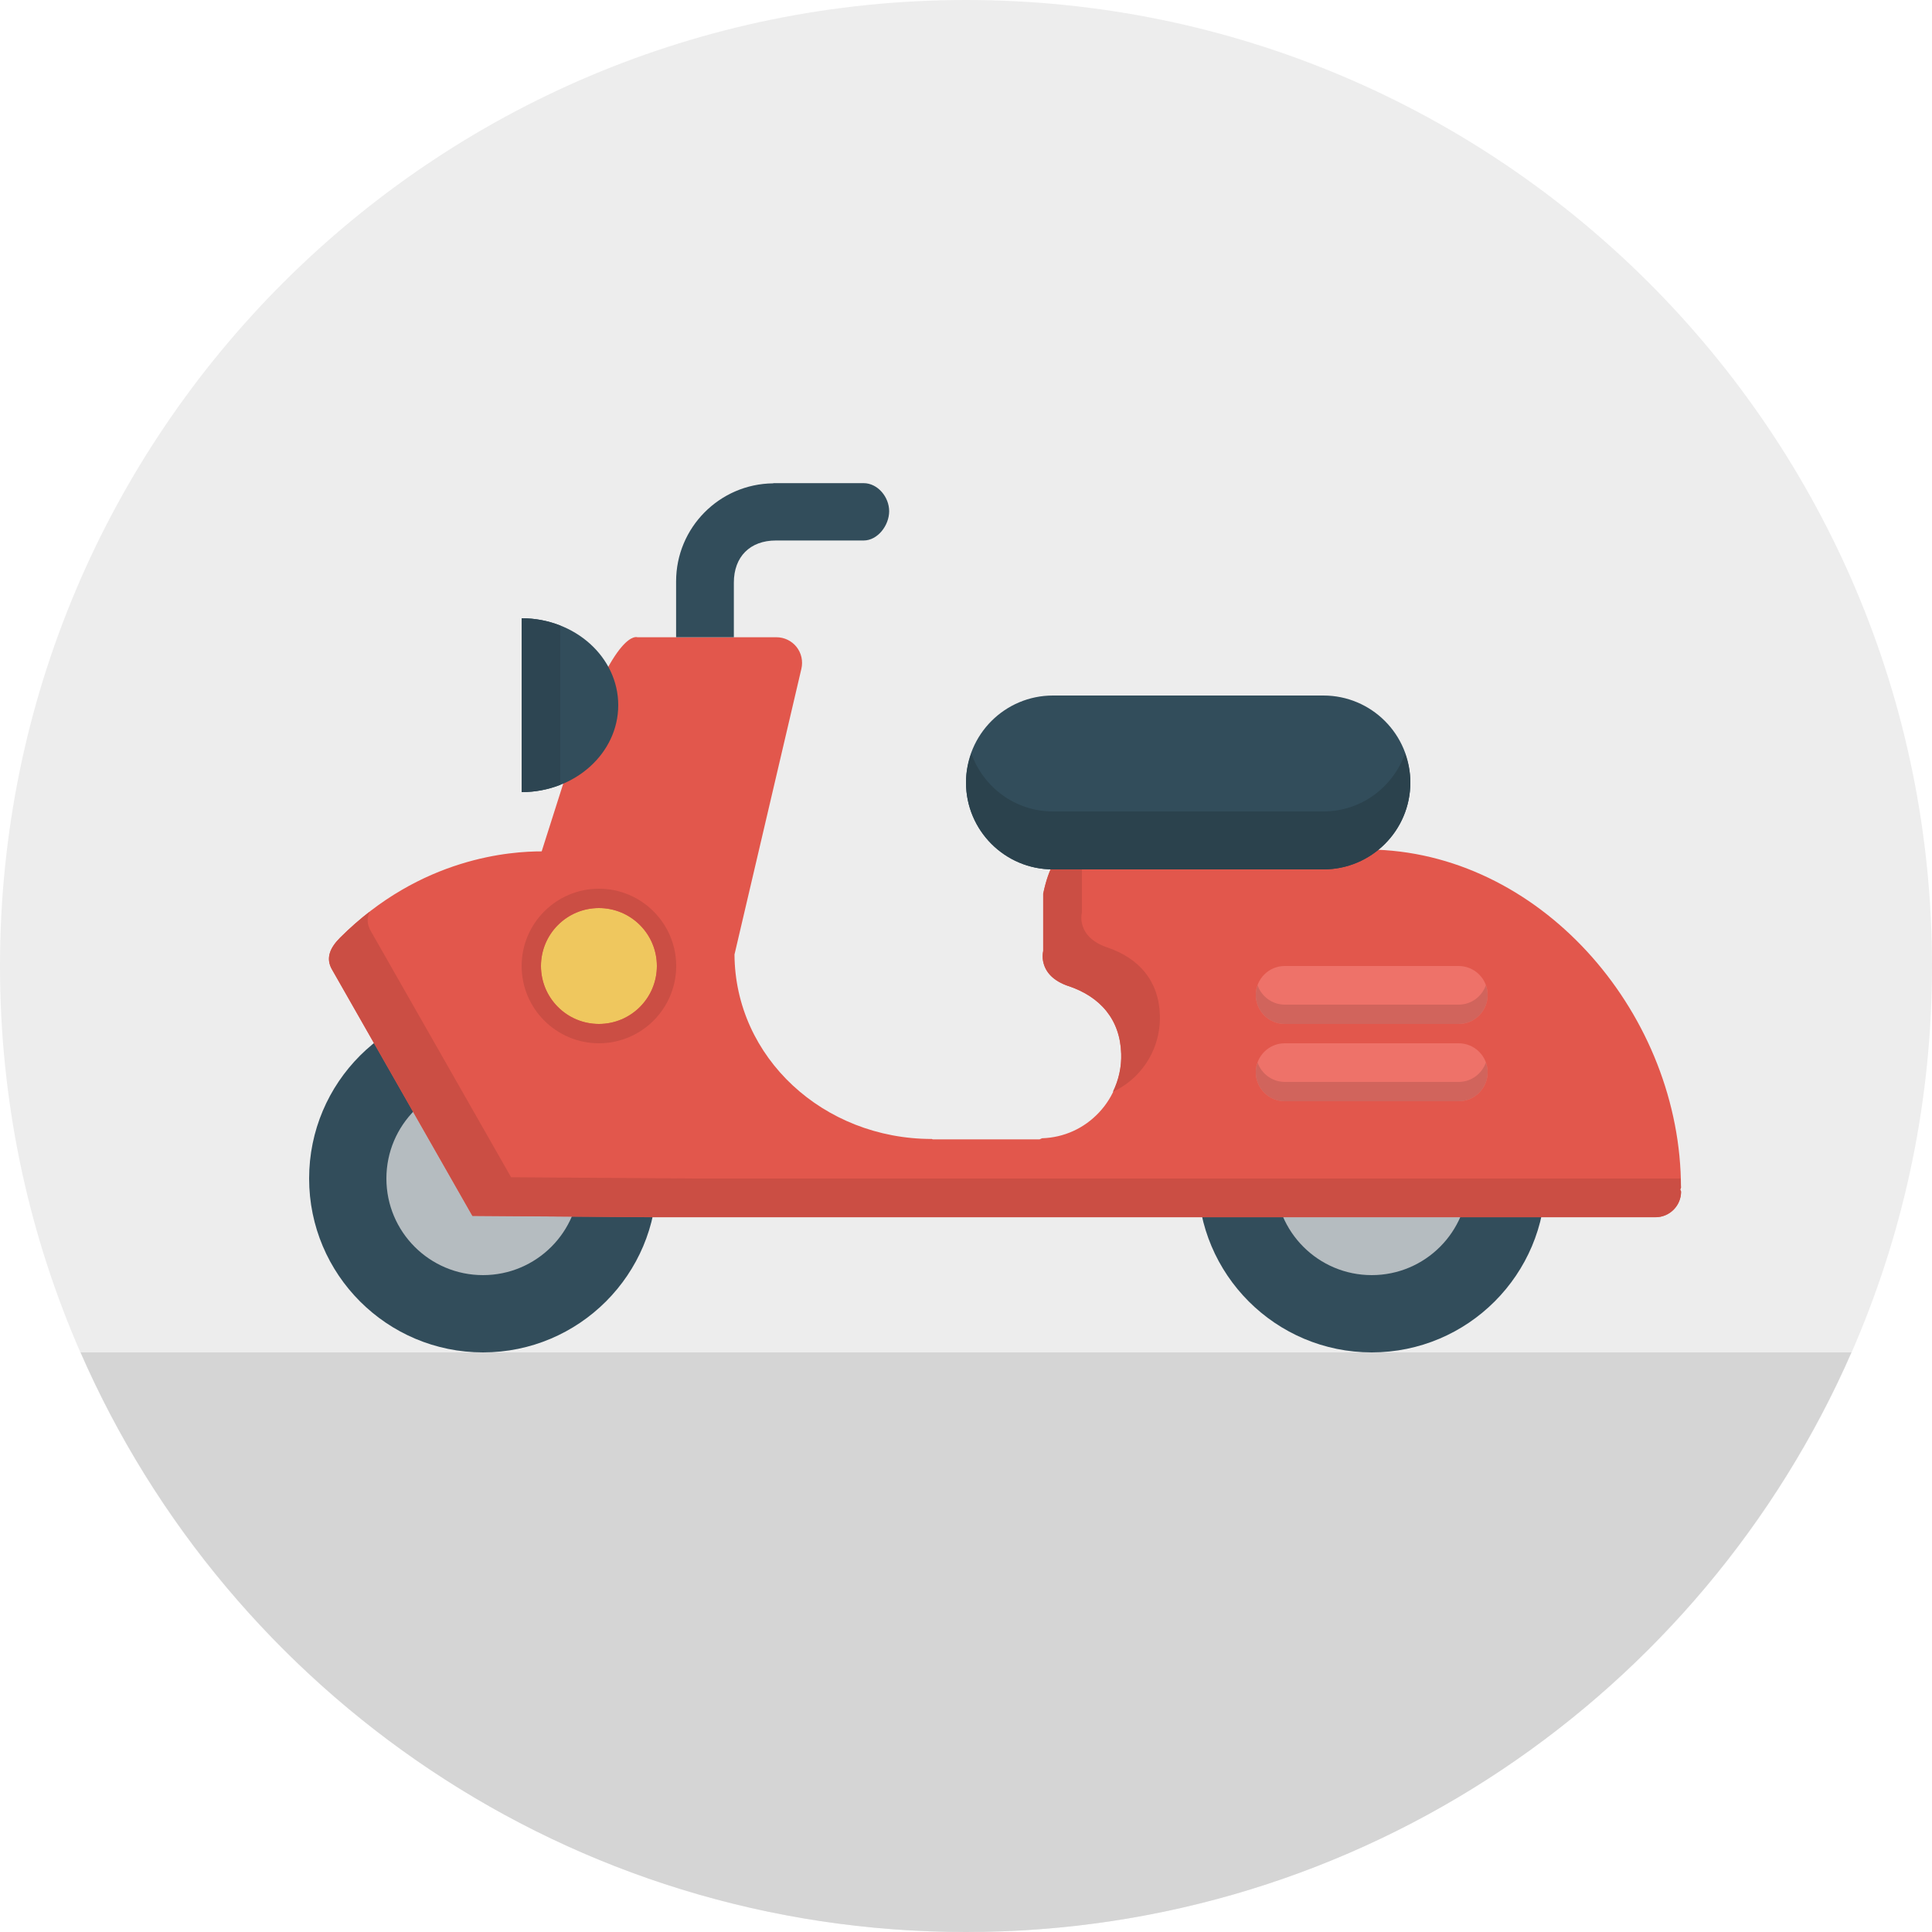
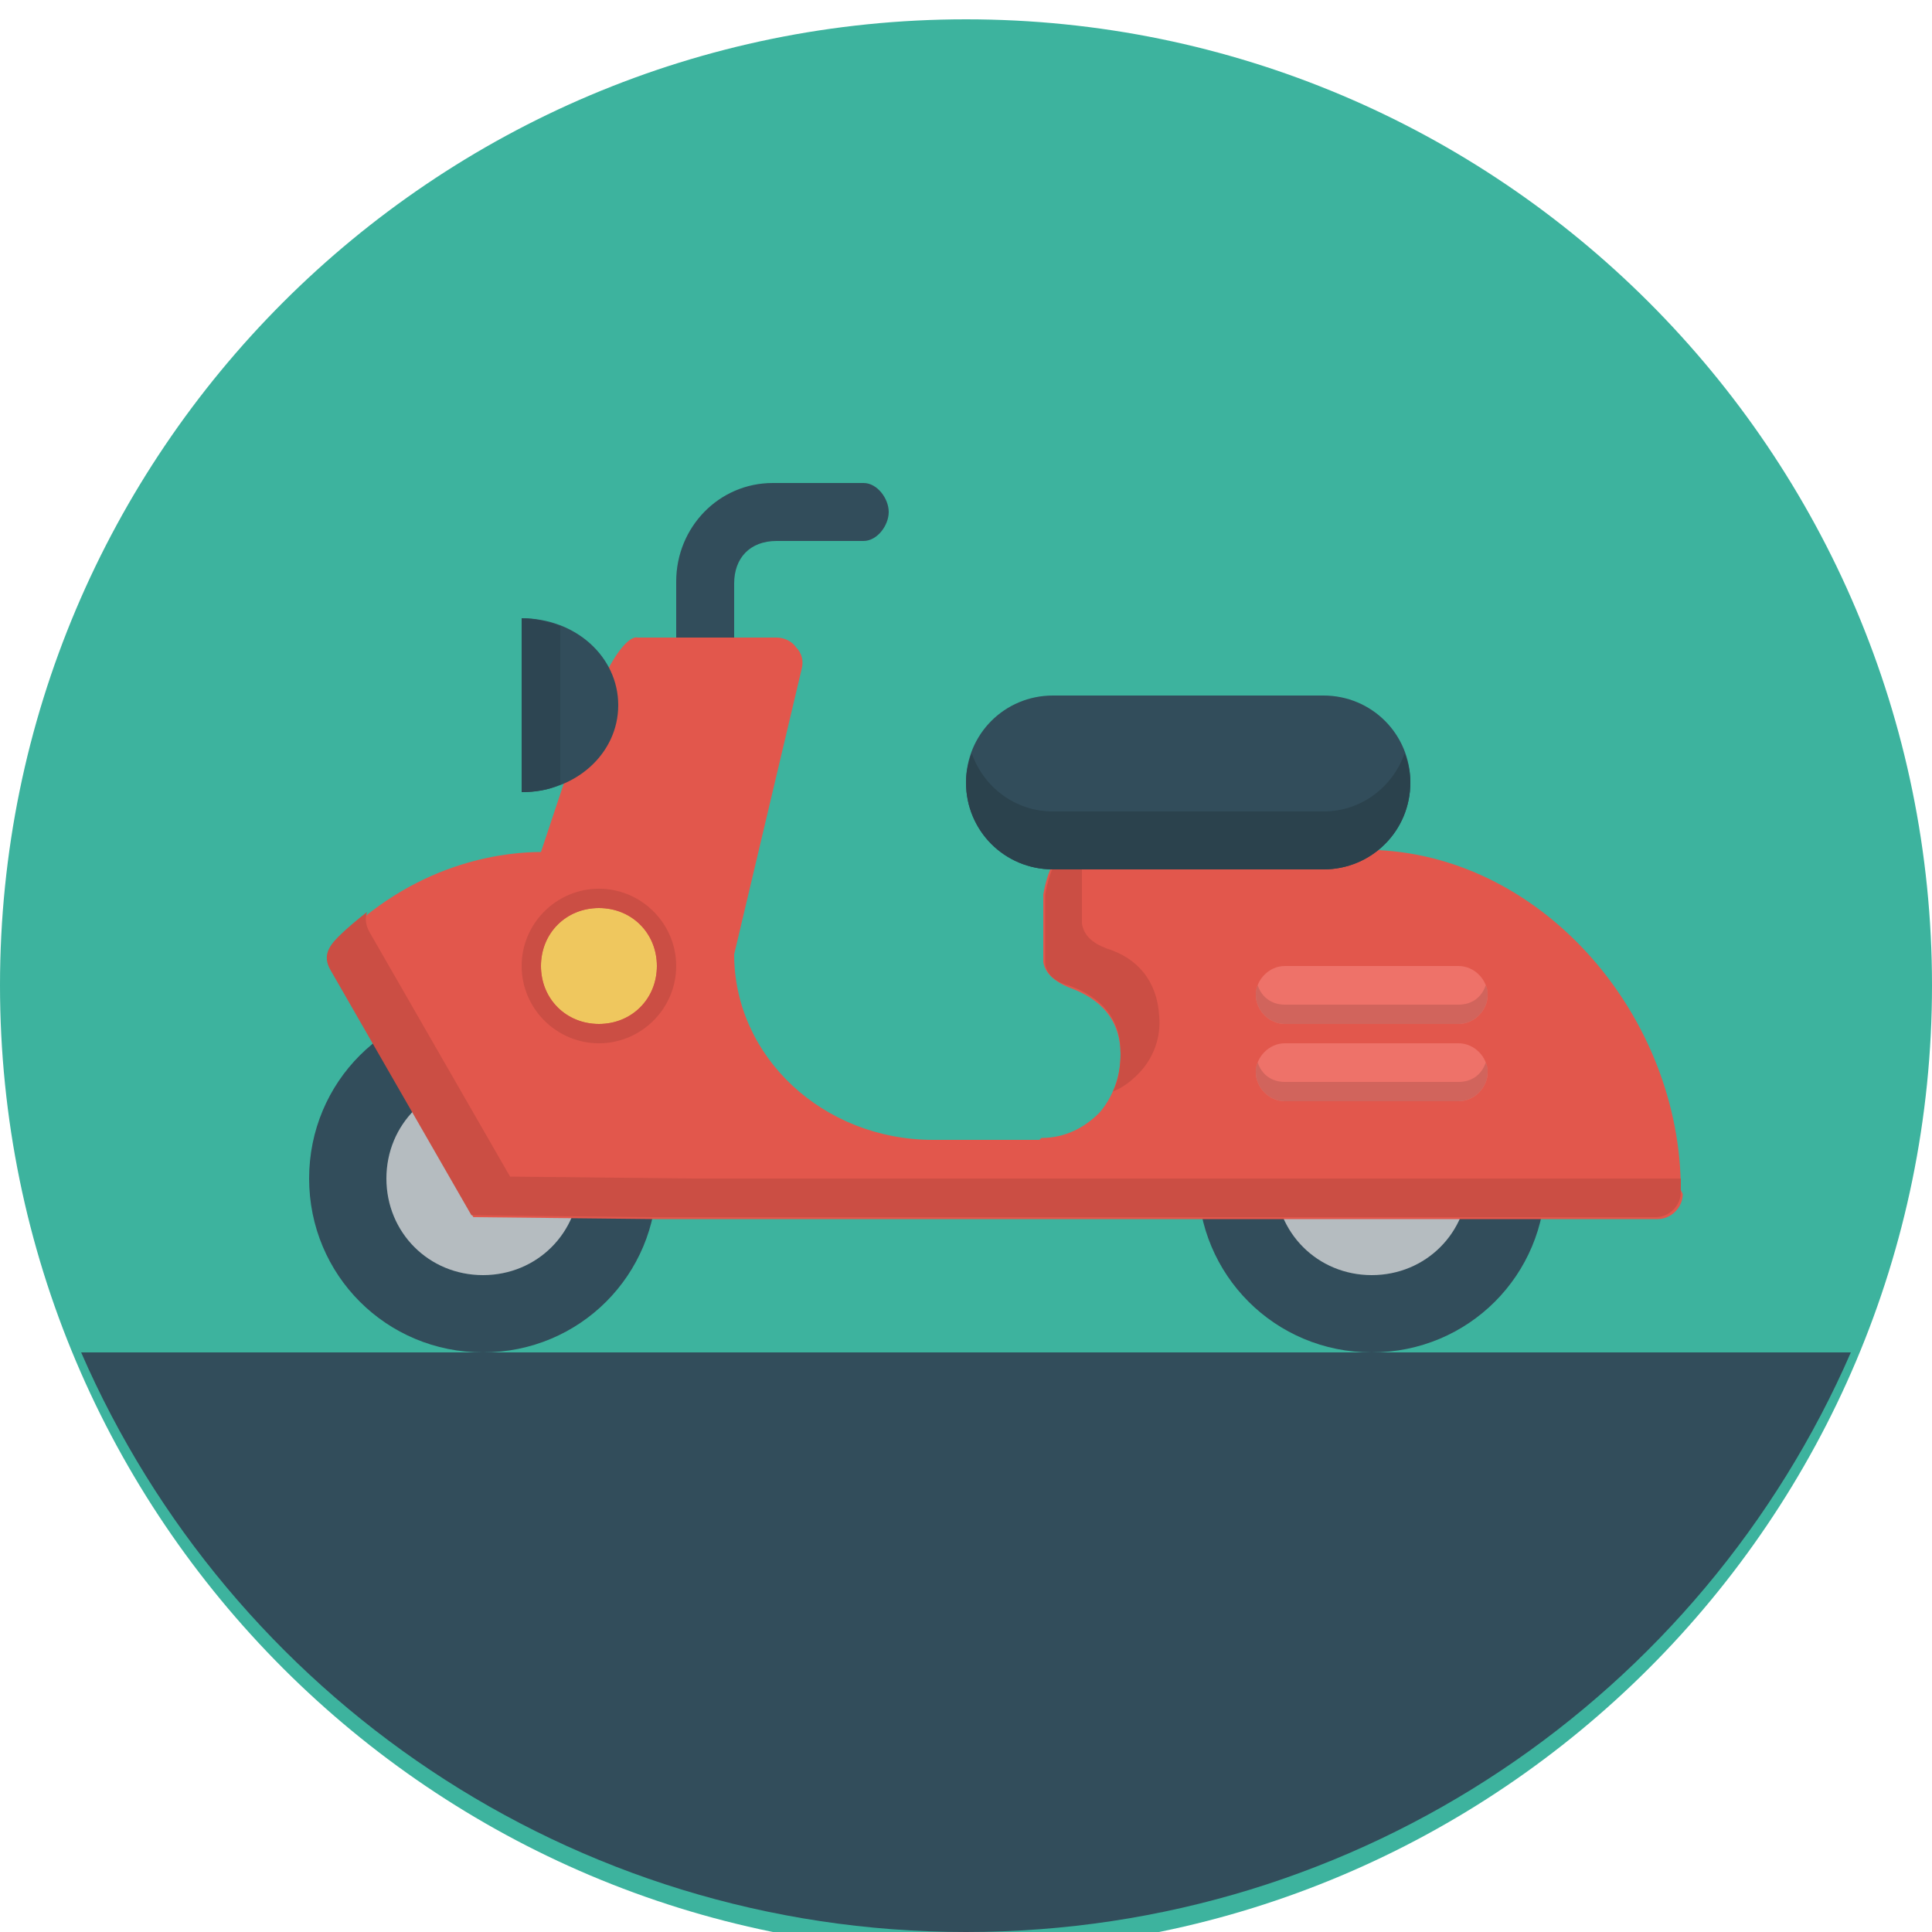
<svg xmlns="http://www.w3.org/2000/svg" width="100" height="100" viewBox="0 0 100 100">
-   <path fill="#EDEDED" d="M50 0c27.614 0 50 22.386 50 50s-22.386 50-50 50S0 77.614 0 50 22.386 0 50 0z" />
-   <path fill="#324D5B" d="M71 52c-4.97 0-9 4.03-9 9s4.03 9 9 9 9-4.03 9-9-4.03-9-9-9zm-46 0c-4.97 0-9 4.03-9 9s4.03 9 9 9 9-4.03 9-9-4.03-9-9-9z" />
-   <path fill="#B5BCC0" d="M71 56c-2.762 0-5 2.238-5 5s2.238 5 5 5 5-2.238 5-5-2.238-5-5-5zm-46 0c-2.762 0-5 2.238-5 5s2.238 5 5 5 5-2.238 5-5-2.238-5-5-5z" />
-   <path fill="#E2574C" d="M86.97 61.564l.037-.088c0-8.844-7.017-17.154-15.748-17.496H55.733s-1.156-.515-1.74 2.276v2.96c-.036.176-.038.357-.007.524.112.6.554 1.036 1.31 1.295 1.66.556 2.684 1.74 2.735 3.508.036 1.13-.372 2.214-1.145 3.038-.775.827-1.82 1.3-2.95 1.335l-.127.057h-5.53l-.05-.02c-5.61 0-10.18-4.212-10.212-9.547l3.464-14.796c.09-.395-.002-.81-.253-1.126-.25-.315-.634-.5-1.037-.5h-7.2s-1.15-.51-3.25 5.73l-1.704 5.353c-1.54 0-6.24.276-10.434 4.467-.5.5-.774 1.047-.415 1.658l7.263 12.743 9.38.07H85.69c.73 0 1.322-.596 1.322-1.327l-.044-.11z" />
-   <path fill="#EE7269" d="M66.5 53h9c.828 0 1.5-.672 1.5-1.5s-.672-1.5-1.5-1.5h-9c-.828 0-1.5.672-1.5 1.5s.672 1.5 1.5 1.5zm9 1h-9c-.828 0-1.5.672-1.5 1.5s.672 1.5 1.5 1.5h9c.828 0 1.5-.672 1.5-1.5s-.672-1.5-1.5-1.5z" />
-   <path fill="#324D5B" d="M37.984 32.982v-2.826c0-1.34.838-2.18 2.173-2.18H44.7c.73 0 1.323-.782 1.323-1.516s-.592-1.452-1.323-1.452h-4.662l-.026.01c-2.77.03-5.017 2.29-5.017 5.075v2.89h2.99zM27 32c2.762 0 5 2.015 5 4.5S29.762 41 27 41v-9z" />
-   <path fill="#EFC75E" d="M31 47c1.657 0 3 1.344 3 3 0 1.657-1.343 3-3 3s-3-1.343-3-3c0-1.656 1.343-3 3-3z" />
-   <path fill="#D5D5D5" d="M95.828 70H4.172C11.89 87.656 29.5 100 50 100s38.11-12.344 45.828-30z" />
-   <path d="M55.3 51.036c1.66.556 2.684 1.74 2.735 3.508.022.693-.14 1.36-.435 1.97.478-.225.917-.534 1.29-.932.772-.824 1.18-1.908 1.145-3.038-.052-1.768-1.076-2.952-2.734-3.508-.755-.26-1.196-.694-1.31-1.295-.03-.164-.03-.346.01-.52v-2.96l.065-.278h-.327s-1.156-.513-1.74 2.278v2.96c-.036.176-.038.357-.007.524.113.602.554 1.037 1.31 1.296zm31.707 10.44L86.984 61h-51.15l-9.38-.066-7.262-12.744c-.208-.354-.2-.686-.062-1-.51.396-1.02.84-1.523 1.342-.5.5-.774 1.047-.415 1.658l7.262 12.743 9.38.067H85.69c.73 0 1.322-.596 1.322-1.327l-.044-.108.037-.088z" fill="#CB4E44" />
-   <path fill="#324D5B" d="M54.5 36h14c2.485 0 4.5 2.015 4.5 4.5S70.985 45 68.5 45h-14c-2.485 0-4.5-2.015-4.5-4.5s2.015-4.5 4.5-4.5z" />
-   <path d="M75.5 56h-9c-.652 0-1.2-.42-1.408-1-.056.157-.092.324-.092.5 0 .828.672 1.5 1.5 1.5h9c.828 0 1.5-.672 1.5-1.5 0-.176-.036-.343-.092-.5-.207.58-.756 1-1.408 1zm0-4h-9c-.652 0-1.2-.42-1.408-1-.056.157-.092.324-.092.5 0 .828.672 1.5 1.5 1.5h9c.828 0 1.5-.672 1.5-1.5 0-.176-.036-.343-.092-.5-.207.58-.756 1-1.408 1z" fill="#D1645C" />
-   <path fill="#2D4552" d="M29 32.38c-.613-.242-1.288-.38-2-.38v9c.712 0 1.387-.138 2-.38v-8.24z" />
-   <path fill="#CB4E44" d="M31 47c1.657 0 3 1.344 3 3 0 1.657-1.343 3-3 3s-3-1.343-3-3c0-1.656 1.343-3 3-3m0-1c-2.206 0-4 1.794-4 4s1.794 4 4 4 4-1.794 4-4-1.794-4-4-4z" />
-   <path fill="#2B424D" d="M68.5 42h-14c-1.957 0-3.604-1.256-4.225-3-.167.47-.275.97-.275 1.5 0 2.485 2.015 4.5 4.5 4.5h14c2.485 0 4.5-2.015 4.5-4.5 0-.53-.108-1.03-.275-1.5-.62 1.744-2.268 3-4.225 3z" />
+   <path fill="#3DB39E" d="M50 1c27.6 0 50 22.4 50 50s-22.4 50-50 50S0 78.6 0 51 22.4 1 50 1z" />
+   <path fill="#324D5B" d="M71 52c-5 0-9 4-9 9s4 9 9 9 9-4 9-9-4-9-9-9zm-46 0c-5 0-9 4-9 9s4 9 9 9 9-4 9-9-4-9-9-9z" />
+   <path fill="#B5BCC0" d="M71 56c-2.8 0-5 2.2-5 5s2.2 5 5 5 5-2.2 5-5-2.2-5-5-5zm-46 0c-2.8 0-5 2.2-5 5s2.2 5 5 5 5-2.2 5-5-2.2-5-5-5z" />
+   <path fill="#E2574C" d="M87 61.6c0-8.9-7-17.2-15.7-17.6H55.7s-1.2-.5-1.7 2.3v3.5c.1.6.6 1 1.3 1.3 1.7.6 2.7 1.7 2.7 3.5 0 1.1-.4 2.2-1.1 3-.8.8-1.8 1.3-3 1.3l-.1.1h-5.5C42.6 59 38 54.7 38 49.4l3.5-14.8c.1-.4 0-.8-.3-1.1-.2-.3-.6-.5-1-.5H33s-1.1-.5-3.2 5.7L28 44.1c-1.5 0-6.2.3-10.4 4.5-.5.5-.8 1-.4 1.7L24.5 63l9.4.1h51.9c.7 0 1.3-.6 1.3-1.3l-.1-.2z" />
+   <path fill="#EE7269" d="M66.5 53h9c.8 0 1.5-.7 1.5-1.5s-.7-1.5-1.5-1.5h-9c-.8 0-1.5.7-1.5 1.5s.7 1.5 1.5 1.5zm9 1h-9c-.8 0-1.5.7-1.5 1.5s.7 1.5 1.5 1.5h9c.8 0 1.5-.7 1.5-1.5s-.7-1.5-1.5-1.5z" />
+   <path fill="#324D5B" d="M38 33v-2.8c0-1.3.8-2.2 2.2-2.2h4.5c.7 0 1.3-.8 1.3-1.5s-.6-1.5-1.3-1.5H40c-2.8 0-5 2.3-5 5.1V33h3zm-11-1c2.8 0 5 2 5 4.5S29.8 41 27 41v-9z" />
+   <path fill="#EFC75E" d="M31 47c1.7 0 3 1.3 3 3s-1.3 3-3 3-3-1.3-3-3 1.3-3 3-3z" />
+   <path fill="#324D5B" d="M95.8 70H4.2c7.7 17.7 25.3 30 45.8 30s38.1-12.3 45.8-30z" />
+   <path fill="#CB4E44" d="M55.3 51c1.7.6 2.7 1.7 2.7 3.5 0 .7-.1 1.4-.4 2 .5-.2.9-.5 1.3-.9.8-.8 1.2-1.9 1.1-3-.1-1.8-1.1-3-2.7-3.5-.8-.3-1.2-.7-1.3-1.3v-3.5l.1-.3h-.3s-1.2-.5-1.7 2.3v3.5c0 .5.4 1 1.2 1.2zM87 61.5V61H35.8l-9.4-.1-7.3-12.7c-.2-.4-.2-.7-.1-1-.5.4-1 .8-1.5 1.3s-.8 1-.4 1.7l7.3 12.7 9.4.1h51.9c.7 0 1.3-.6 1.3-1.3v-.2z" />
+   <path fill="#324D5B" d="M54.5 36h14c2.5 0 4.5 2 4.5 4.5S71 45 68.5 45h-14C52 45 50 43 50 40.5s2-4.5 4.5-4.5z" />
+   <path fill="#D1645C" d="M75.5 56h-9c-.7 0-1.2-.4-1.4-1-.1.2-.1.3-.1.5 0 .8.7 1.5 1.5 1.5h9c.8 0 1.5-.7 1.5-1.5 0-.2 0-.3-.1-.5-.2.6-.7 1-1.4 1zm0-4h-9c-.7 0-1.2-.4-1.4-1-.1.2-.1.3-.1.5 0 .8.7 1.5 1.5 1.5h9c.8 0 1.5-.7 1.5-1.5 0-.2 0-.3-.1-.5-.2.6-.7 1-1.4 1z" />
+   <path fill="#2D4552" d="M29 32.4c-.6-.2-1.3-.4-2-.4v9c.7 0 1.4-.1 2-.4v-8.2z" />
+   <path fill="#CB4E44" d="M31 47c1.7 0 3 1.3 3 3s-1.3 3-3 3-3-1.3-3-3 1.3-3 3-3m0-1c-2.2 0-4 1.8-4 4s1.8 4 4 4 4-1.8 4-4-1.8-4-4-4z" />
+   <path fill="#2B424D" d="M68.5 42h-14c-2 0-3.6-1.3-4.2-3-.2.5-.3 1-.3 1.5 0 2.5 2 4.5 4.5 4.5h14c2.5 0 4.5-2 4.5-4.5 0-.5-.1-1-.3-1.5-.6 1.7-2.2 3-4.2 3z" />
</svg>
